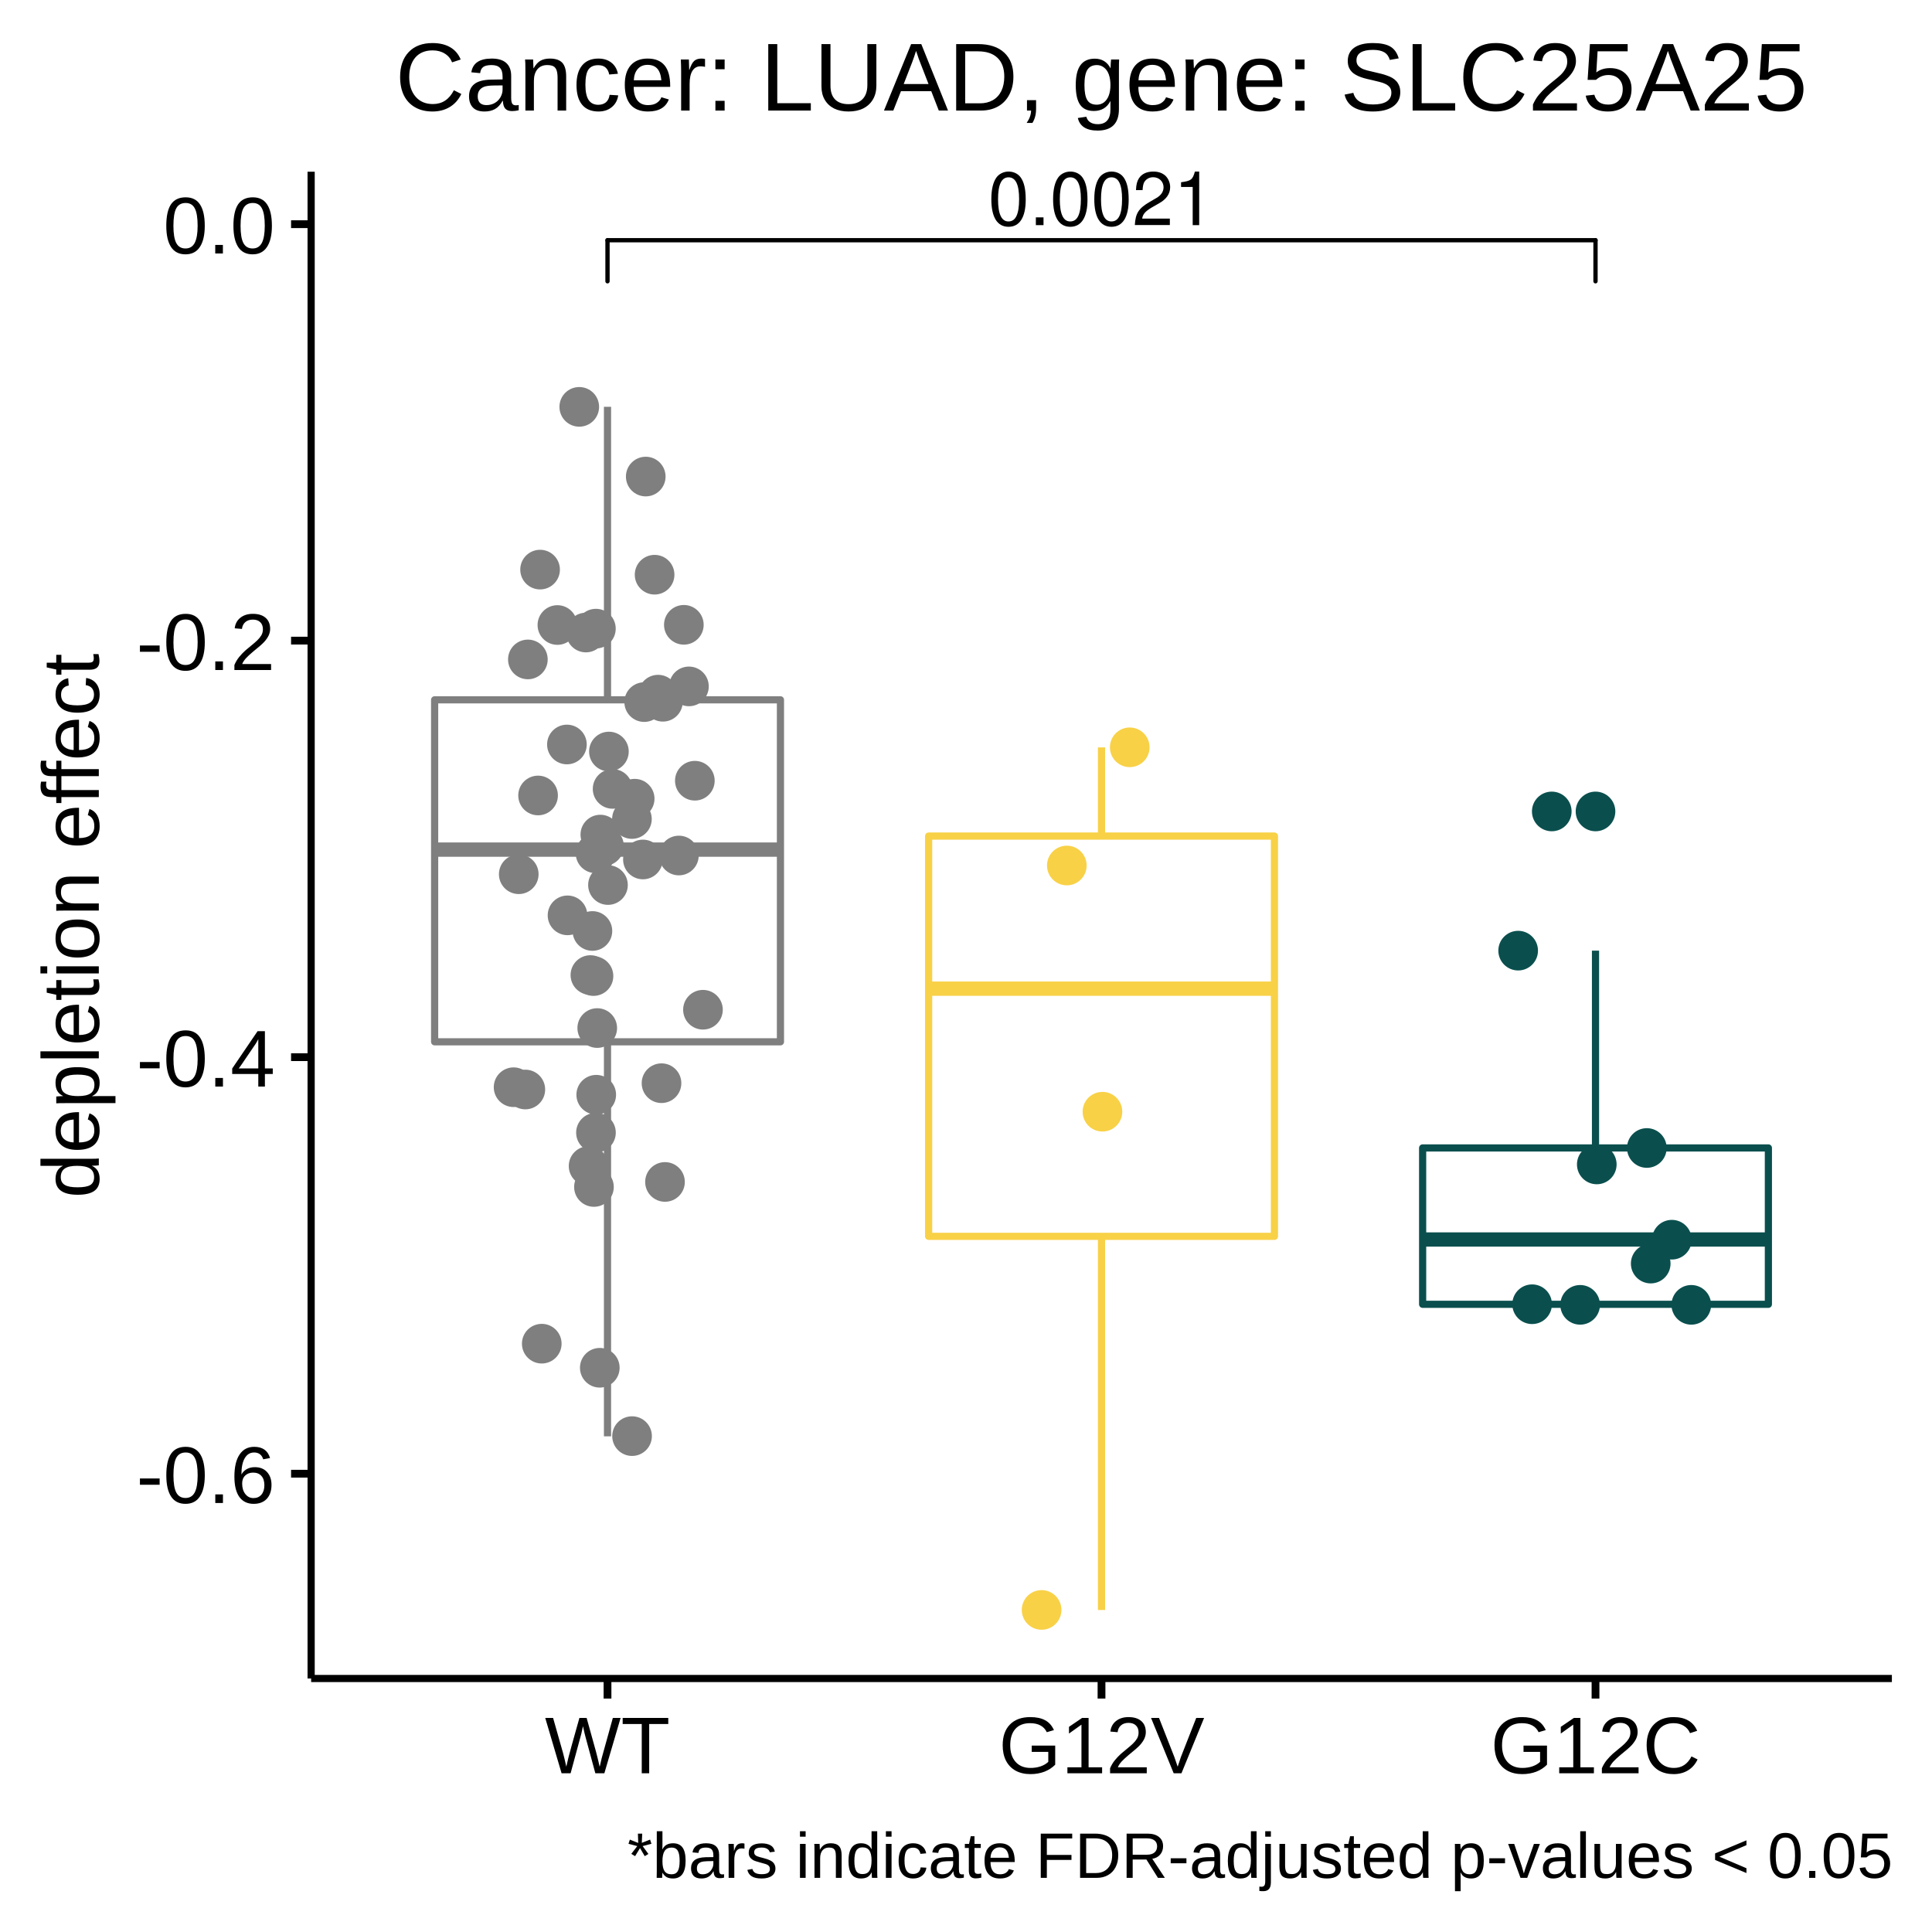
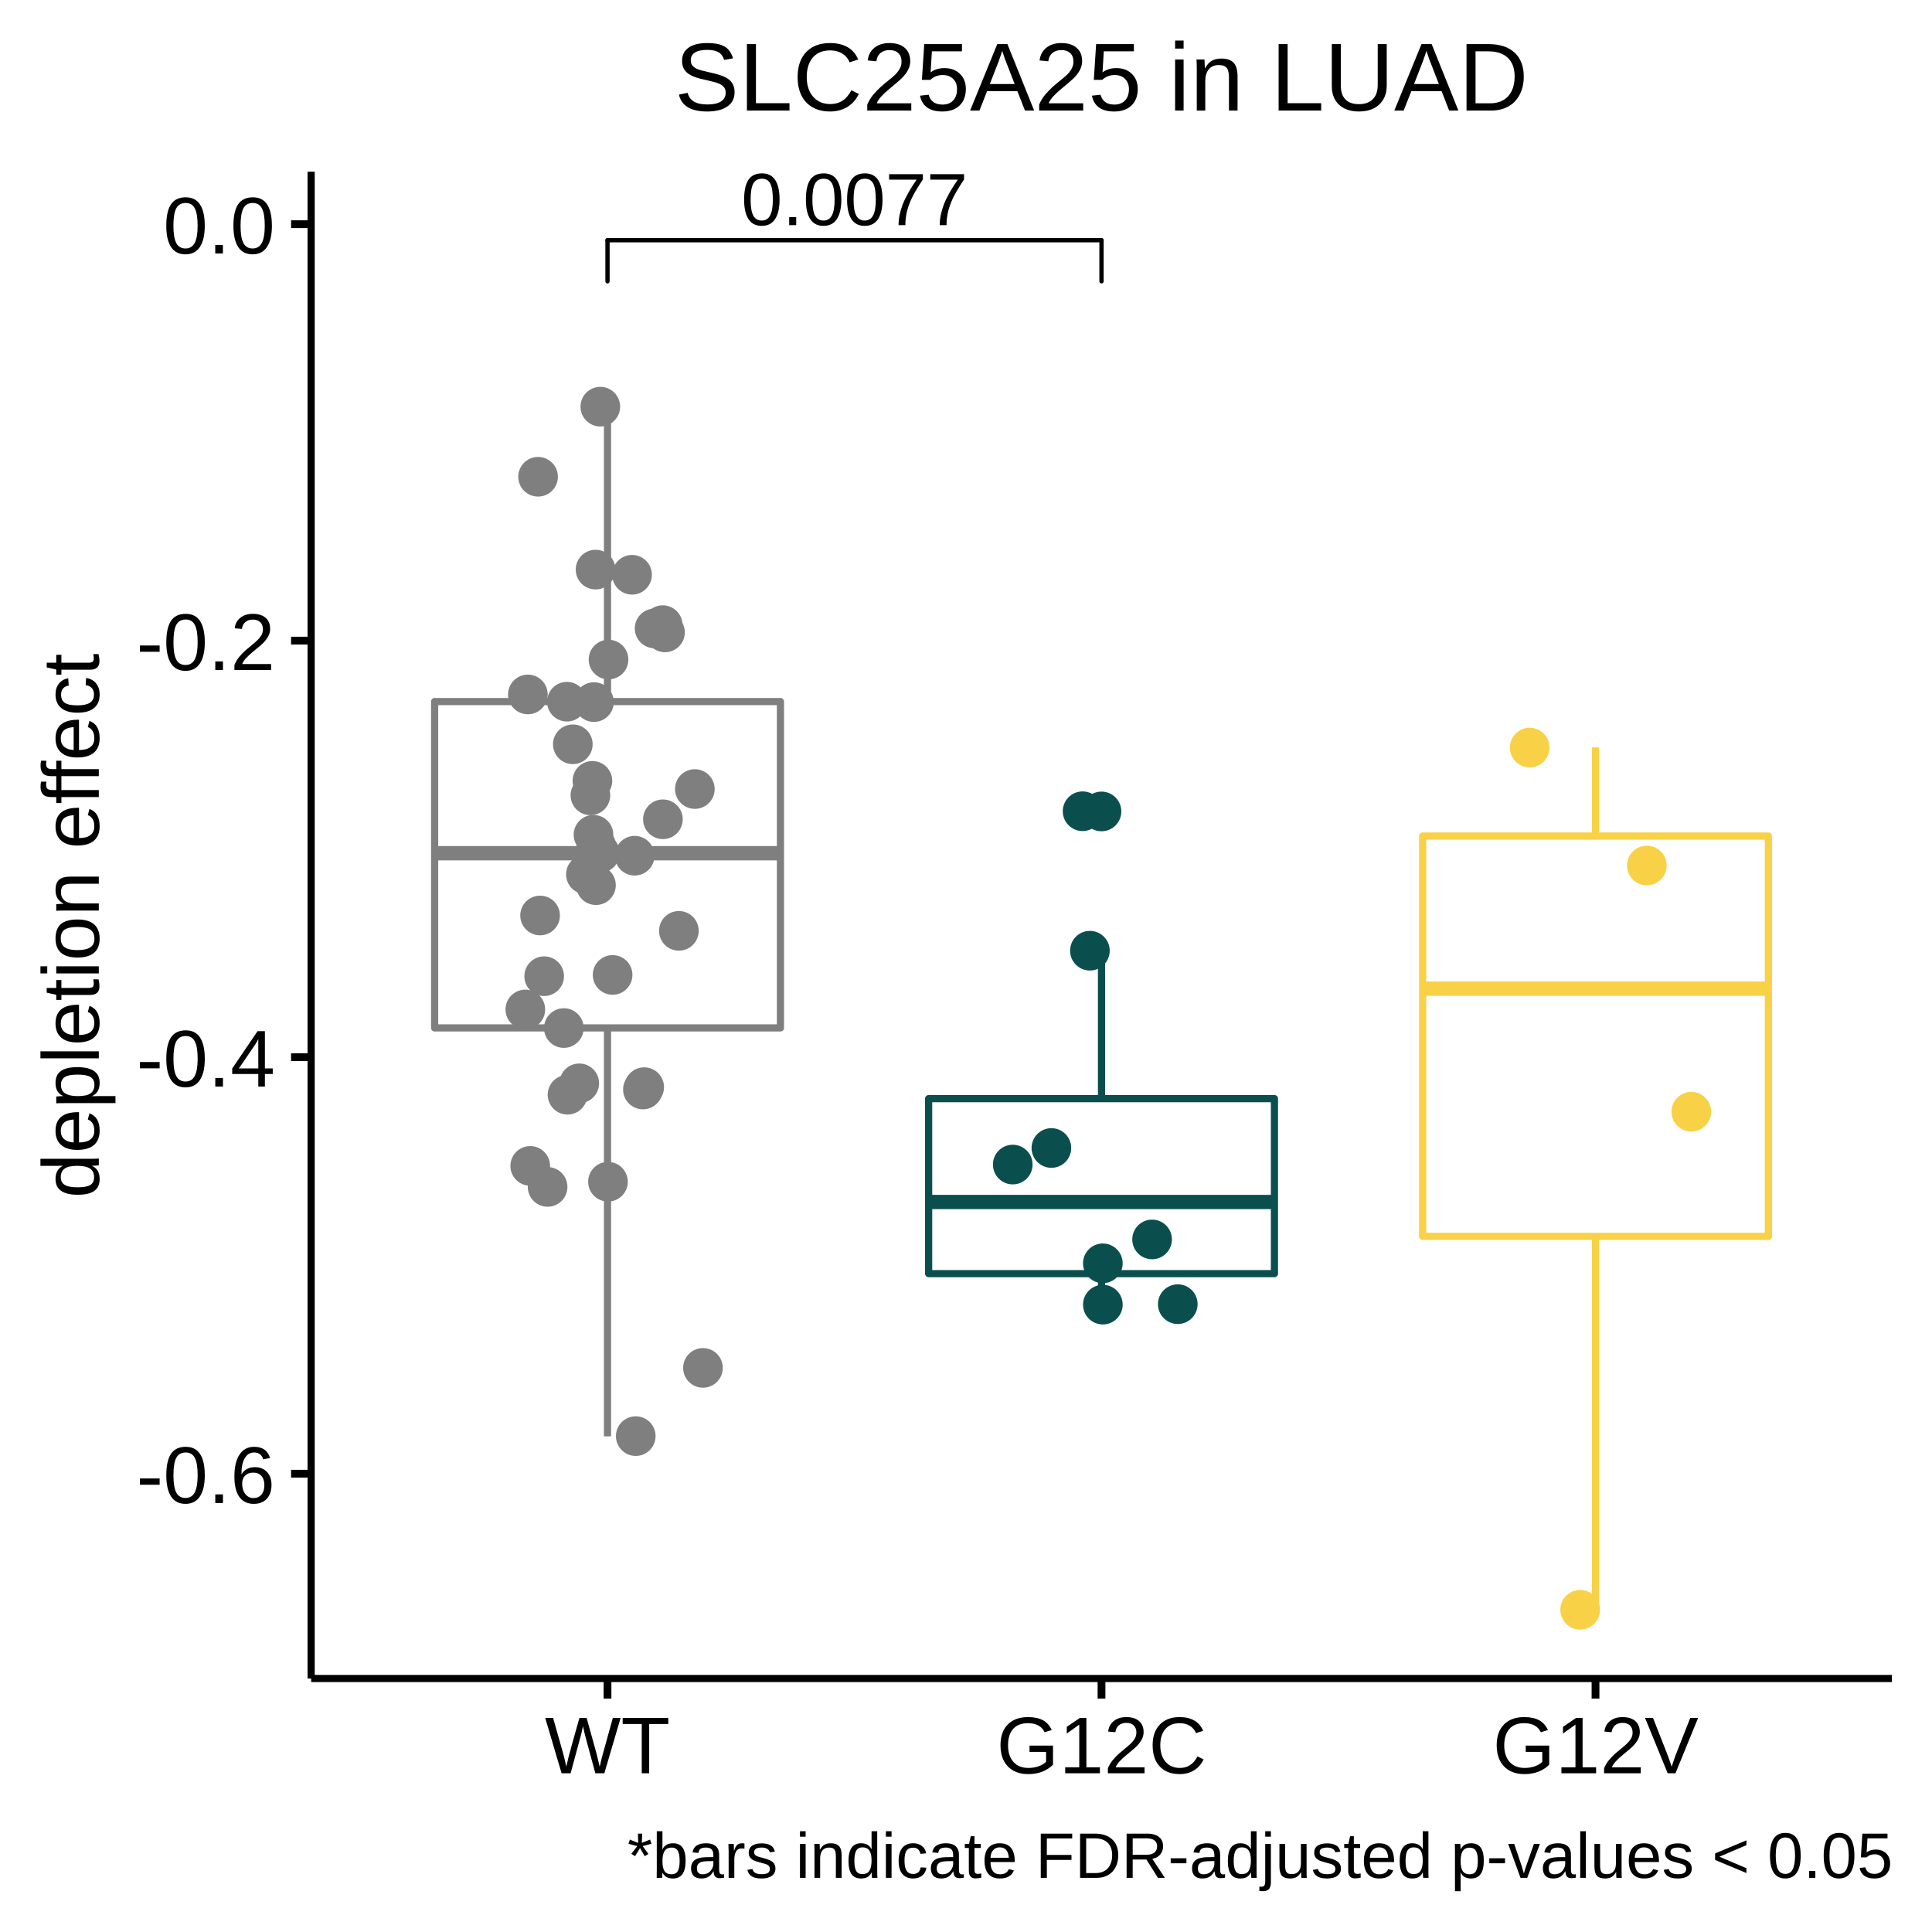
<svg xmlns="http://www.w3.org/2000/svg" viewBox="0 0 288.00 288.00">
  <defs>
    <style type="text/css">
    line, polyline, polygon, path, rect, circle {
      fill: none;
      stroke: #000000;
      stroke-linecap: round;
      stroke-linejoin: round;
      stroke-miterlimit: 10.00;
    }
  </style>
  </defs>
  <rect width="100%" height="100%" style="stroke: none; fill: #FFFFFF;" />
  <rect x="0.00" y="0.00" width="288.00" height="288.00" style="stroke-width: 1.16; stroke: #FFFFFF; fill: #FFFFFF;" />
  <defs>
    <clipPath id="cpNDYuMzh8MjgyLjAyfDI1MC4yMXwyNS42MA==">
      <rect x="46.38" y="25.60" width="235.64" height="224.62" />
    </clipPath>
  </defs>
  <rect x="46.38" y="25.60" width="235.64" height="224.62" style="stroke-width: 1.16; stroke: none; fill: #FFFFFF;" clip-path="url(#cpNDYuMzh8MjgyLjAyfDI1MC4yMXwyNS42MA==)" />
-   <line x1="90.56" y1="104.32" x2="90.56" y2="60.64" style="stroke-width: 1.07; stroke: #7F7F7F; stroke-linecap: butt;" clip-path="url(#cpNDYuMzh8MjgyLjAyfDI1MC4yMXwyNS42MA==)" />
-   <line x1="90.56" y1="155.30" x2="90.56" y2="214.11" style="stroke-width: 1.07; stroke: #7F7F7F; stroke-linecap: butt;" clip-path="url(#cpNDYuMzh8MjgyLjAyfDI1MC4yMXwyNS42MA==)" />
-   <polygon points="64.79,104.32 64.79,155.30 116.34,155.30 116.34,104.32 64.79,104.32 " style="stroke-width: 1.07; stroke: #7F7F7F; fill: #FFFFFF;" clip-path="url(#cpNDYuMzh8MjgyLjAyfDI1MC4yMXwyNS42MA==)" />
-   <line x1="64.79" y1="126.65" x2="116.34" y2="126.65" style="stroke-width: 2.13; stroke: #7F7F7F; stroke-linecap: butt;" clip-path="url(#cpNDYuMzh8MjgyLjAyfDI1MC4yMXwyNS42MA==)" />
-   <line x1="164.20" y1="124.63" x2="164.20" y2="111.41" style="stroke-width: 1.07; stroke: #F8D147; stroke-linecap: butt;" clip-path="url(#cpNDYuMzh8MjgyLjAyfDI1MC4yMXwyNS42MA==)" />
-   <line x1="164.20" y1="184.30" x2="164.20" y2="240.00" style="stroke-width: 1.07; stroke: #F8D147; stroke-linecap: butt;" clip-path="url(#cpNDYuMzh8MjgyLjAyfDI1MC4yMXwyNS42MA==)" />
-   <polygon points="138.43,124.63 138.43,184.30 189.98,184.30 189.98,124.63 138.43,124.63 " style="stroke-width: 1.07; stroke: #F8D147; fill: #FFFFFF;" clip-path="url(#cpNDYuMzh8MjgyLjAyfDI1MC4yMXwyNS42MA==)" />
-   <line x1="138.43" y1="147.38" x2="189.98" y2="147.38" style="stroke-width: 2.13; stroke: #F8D147; stroke-linecap: butt;" clip-path="url(#cpNDYuMzh8MjgyLjAyfDI1MC4yMXwyNS42MA==)" />
-   <circle cx="237.84" cy="120.96" r="1.95pt" style="stroke-width: 0.71; stroke: #0A4F4E; fill: #0A4F4E;" clip-path="url(#cpNDYuMzh8MjgyLjAyfDI1MC4yMXwyNS42MA==)" />
-   <line x1="237.84" y1="171.12" x2="237.84" y2="141.71" style="stroke-width: 1.07; stroke: #0A4F4E; stroke-linecap: butt;" clip-path="url(#cpNDYuMzh8MjgyLjAyfDI1MC4yMXwyNS42MA==)" />
-   <line x1="237.84" y1="194.43" x2="237.84" y2="194.50" style="stroke-width: 1.07; stroke: #0A4F4E; stroke-linecap: butt;" clip-path="url(#cpNDYuMzh8MjgyLjAyfDI1MC4yMXwyNS42MA==)" />
-   <polygon points="212.07,171.12 212.07,194.43 263.61,194.43 263.61,171.12 212.07,171.12 " style="stroke-width: 1.07; stroke: #0A4F4E; fill: #FFFFFF;" clip-path="url(#cpNDYuMzh8MjgyLjAyfDI1MC4yMXwyNS42MA==)" />
-   <line x1="212.07" y1="184.77" x2="263.61" y2="184.77" style="stroke-width: 2.13; stroke: #0A4F4E; stroke-linecap: butt;" clip-path="url(#cpNDYuMzh8MjgyLjAyfDI1MC4yMXwyNS42MA==)" />
-   <circle cx="88.84" cy="168.84" r="1.95pt" style="stroke-width: 0.71; stroke: #7F7F7F; fill: #7F7F7F;" clip-path="url(#cpNDYuMzh8MjgyLjAyfDI1MC4yMXwyNS42MA==)" />
-   <circle cx="90.63" cy="131.93" r="1.95pt" style="stroke-width: 0.71; stroke: #7F7F7F; fill: #7F7F7F;" clip-path="url(#cpNDYuMzh8MjgyLjAyfDI1MC4yMXwyNS42MA==)" />
-   <circle cx="99.13" cy="176.19" r="1.95pt" style="stroke-width: 0.71; stroke: #7F7F7F; fill: #7F7F7F;" clip-path="url(#cpNDYuMzh8MjgyLjAyfDI1MC4yMXwyNS42MA==)" />
-   <circle cx="80.76" cy="200.30" r="1.95pt" style="stroke-width: 0.71; stroke: #7F7F7F; fill: #7F7F7F;" clip-path="url(#cpNDYuMzh8MjgyLjAyfDI1MC4yMXwyNS42MA==)" />
-   <circle cx="95.84" cy="128.12" r="1.95pt" style="stroke-width: 0.71; stroke: #7F7F7F; fill: #7F7F7F;" clip-path="url(#cpNDYuMzh8MjgyLjAyfDI1MC4yMXwyNS42MA==)" />
-   <circle cx="90.77" cy="112.03" r="1.95pt" style="stroke-width: 0.71; stroke: #7F7F7F; fill: #7F7F7F;" clip-path="url(#cpNDYuMzh8MjgyLjAyfDI1MC4yMXwyNS42MA==)" />
-   <circle cx="87.34" cy="94.29" r="1.95pt" style="stroke-width: 0.71; stroke: #7F7F7F; fill: #7F7F7F;" clip-path="url(#cpNDYuMzh8MjgyLjAyfDI1MC4yMXwyNS42MA==)" />
-   <circle cx="94.61" cy="119.06" r="1.95pt" style="stroke-width: 0.71; stroke: #7F7F7F; fill: #7F7F7F;" clip-path="url(#cpNDYuMzh8MjgyLjAyfDI1MC4yMXwyNS42MA==)" />
-   <circle cx="168.41" cy="111.40" r="1.95pt" style="stroke-width: 0.71; stroke: #F8D147; fill: #F8D147;" clip-path="url(#cpNDYuMzh8MjgyLjAyfDI1MC4yMXwyNS42MA==)" />
-   <circle cx="78.31" cy="162.41" r="1.95pt" style="stroke-width: 0.71; stroke: #7F7F7F; fill: #7F7F7F;" clip-path="url(#cpNDYuMzh8MjgyLjAyfDI1MC4yMXwyNS42MA==)" />
-   <circle cx="246.07" cy="188.36" r="1.95pt" style="stroke-width: 0.71; stroke: #0A4F4E; fill: #0A4F4E;" clip-path="url(#cpNDYuMzh8MjgyLjAyfDI1MC4yMXwyNS42MA==)" />
-   <circle cx="77.33" cy="130.32" r="1.95pt" style="stroke-width: 0.71; stroke: #7F7F7F; fill: #7F7F7F;" clip-path="url(#cpNDYuMzh8MjgyLjAyfDI1MC4yMXwyNS42MA==)" />
-   <circle cx="101.20" cy="127.53" r="1.95pt" style="stroke-width: 0.71; stroke: #7F7F7F; fill: #7F7F7F;" clip-path="url(#cpNDYuMzh8MjgyLjAyfDI1MC4yMXwyNS42MA==)" />
-   <circle cx="94.22" cy="214.08" r="1.95pt" style="stroke-width: 0.71; stroke: #7F7F7F; fill: #7F7F7F;" clip-path="url(#cpNDYuMzh8MjgyLjAyfDI1MC4yMXwyNS42MA==)" />
-   <circle cx="104.79" cy="150.52" r="1.95pt" style="stroke-width: 0.71; stroke: #7F7F7F; fill: #7F7F7F;" clip-path="url(#cpNDYuMzh8MjgyLjAyfDI1MC4yMXwyNS42MA==)" />
-   <circle cx="83.09" cy="93.17" r="1.95pt" style="stroke-width: 0.71; stroke: #7F7F7F; fill: #7F7F7F;" clip-path="url(#cpNDYuMzh8MjgyLjAyfDI1MC4yMXwyNS42MA==)" />
-   <circle cx="101.94" cy="93.14" r="1.95pt" style="stroke-width: 0.71; stroke: #7F7F7F; fill: #7F7F7F;" clip-path="url(#cpNDYuMzh8MjgyLjAyfDI1MC4yMXwyNS42MA==)" />
-   <circle cx="238.03" cy="173.58" r="1.95pt" style="stroke-width: 0.71; stroke: #0A4F4E; fill: #0A4F4E;" clip-path="url(#cpNDYuMzh8MjgyLjAyfDI1MC4yMXwyNS42MA==)" />
-   <circle cx="88.31" cy="138.78" r="1.95pt" style="stroke-width: 0.71; stroke: #7F7F7F; fill: #7F7F7F;" clip-path="url(#cpNDYuMzh8MjgyLjAyfDI1MC4yMXwyNS42MA==)" />
-   <circle cx="97.58" cy="85.67" r="1.95pt" style="stroke-width: 0.71; stroke: #7F7F7F; fill: #7F7F7F;" clip-path="url(#cpNDYuMzh8MjgyLjAyfDI1MC4yMXwyNS42MA==)" />
-   <circle cx="89.41" cy="203.89" r="1.95pt" style="stroke-width: 0.71; stroke: #7F7F7F; fill: #7F7F7F;" clip-path="url(#cpNDYuMzh8MjgyLjAyfDI1MC4yMXwyNS42MA==)" />
-   <circle cx="245.49" cy="171.13" r="1.95pt" style="stroke-width: 0.71; stroke: #0A4F4E; fill: #0A4F4E;" clip-path="url(#cpNDYuMzh8MjgyLjAyfDI1MC4yMXwyNS42MA==)" />
-   <circle cx="228.39" cy="194.42" r="1.95pt" style="stroke-width: 0.71; stroke: #0A4F4E; fill: #0A4F4E;" clip-path="url(#cpNDYuMzh8MjgyLjAyfDI1MC4yMXwyNS42MA==)" />
-   <circle cx="252.12" cy="194.51" r="1.95pt" style="stroke-width: 0.71; stroke: #0A4F4E; fill: #0A4F4E;" clip-path="url(#cpNDYuMzh8MjgyLjAyfDI1MC4yMXwyNS42MA==)" />
-   <circle cx="235.55" cy="194.51" r="1.95pt" style="stroke-width: 0.71; stroke: #0A4F4E; fill: #0A4F4E;" clip-path="url(#cpNDYuMzh8MjgyLjAyfDI1MC4yMXwyNS42MA==)" />
-   <circle cx="103.58" cy="116.38" r="1.95pt" style="stroke-width: 0.71; stroke: #7F7F7F; fill: #7F7F7F;" clip-path="url(#cpNDYuMzh8MjgyLjAyfDI1MC4yMXwyNS42MA==)" />
-   <circle cx="88.83" cy="93.71" r="1.95pt" style="stroke-width: 0.71; stroke: #7F7F7F; fill: #7F7F7F;" clip-path="url(#cpNDYuMzh8MjgyLjAyfDI1MC4yMXwyNS42MA==)" />
-   <circle cx="88.78" cy="127.20" r="1.95pt" style="stroke-width: 0.71; stroke: #7F7F7F; fill: #7F7F7F;" clip-path="url(#cpNDYuMzh8MjgyLjAyfDI1MC4yMXwyNS42MA==)" />
-   <circle cx="159.03" cy="129.02" r="1.95pt" style="stroke-width: 0.71; stroke: #F8D147; fill: #F8D147;" clip-path="url(#cpNDYuMzh8MjgyLjAyfDI1MC4yMXwyNS42MA==)" />
-   <circle cx="88.47" cy="145.50" r="1.95pt" style="stroke-width: 0.71; stroke: #7F7F7F; fill: #7F7F7F;" clip-path="url(#cpNDYuMzh8MjgyLjAyfDI1MC4yMXwyNS42MA==)" />
-   <circle cx="164.34" cy="165.72" r="1.95pt" style="stroke-width: 0.71; stroke: #F8D147; fill: #F8D147;" clip-path="url(#cpNDYuMzh8MjgyLjAyfDI1MC4yMXwyNS42MA==)" />
-   <circle cx="155.27" cy="239.99" r="1.95pt" style="stroke-width: 0.71; stroke: #F8D147; fill: #F8D147;" clip-path="url(#cpNDYuMzh8MjgyLjAyfDI1MC4yMXwyNS42MA==)" />
-   <circle cx="91.32" cy="117.60" r="1.95pt" style="stroke-width: 0.71; stroke: #7F7F7F; fill: #7F7F7F;" clip-path="url(#cpNDYuMzh8MjgyLjAyfDI1MC4yMXwyNS42MA==)" />
-   <circle cx="226.31" cy="141.71" r="1.95pt" style="stroke-width: 0.71; stroke: #0A4F4E; fill: #0A4F4E;" clip-path="url(#cpNDYuMzh8MjgyLjAyfDI1MC4yMXwyNS42MA==)" />
-   <circle cx="80.51" cy="84.91" r="1.95pt" style="stroke-width: 0.71; stroke: #7F7F7F; fill: #7F7F7F;" clip-path="url(#cpNDYuMzh8MjgyLjAyfDI1MC4yMXwyNS42MA==)" />
-   <circle cx="84.51" cy="110.98" r="1.95pt" style="stroke-width: 0.71; stroke: #7F7F7F; fill: #7F7F7F;" clip-path="url(#cpNDYuMzh8MjgyLjAyfDI1MC4yMXwyNS42MA==)" />
-   <circle cx="89.49" cy="124.41" r="1.95pt" style="stroke-width: 0.71; stroke: #7F7F7F; fill: #7F7F7F;" clip-path="url(#cpNDYuMzh8MjgyLjAyfDI1MC4yMXwyNS42MA==)" />
-   <circle cx="78.69" cy="98.30" r="1.95pt" style="stroke-width: 0.71; stroke: #7F7F7F; fill: #7F7F7F;" clip-path="url(#cpNDYuMzh8MjgyLjAyfDI1MC4yMXwyNS42MA==)" />
-   <circle cx="88.54" cy="176.94" r="1.95pt" style="stroke-width: 0.71; stroke: #7F7F7F; fill: #7F7F7F;" clip-path="url(#cpNDYuMzh8MjgyLjAyfDI1MC4yMXwyNS42MA==)" />
-   <circle cx="88.01" cy="145.35" r="1.95pt" style="stroke-width: 0.71; stroke: #7F7F7F; fill: #7F7F7F;" clip-path="url(#cpNDYuMzh8MjgyLjAyfDI1MC4yMXwyNS42MA==)" />
-   <circle cx="87.74" cy="173.82" r="1.95pt" style="stroke-width: 0.71; stroke: #7F7F7F; fill: #7F7F7F;" clip-path="url(#cpNDYuMzh8MjgyLjAyfDI1MC4yMXwyNS42MA==)" />
-   <circle cx="84.60" cy="136.45" r="1.95pt" style="stroke-width: 0.71; stroke: #7F7F7F; fill: #7F7F7F;" clip-path="url(#cpNDYuMzh8MjgyLjAyfDI1MC4yMXwyNS42MA==)" />
-   <circle cx="98.82" cy="104.61" r="1.95pt" style="stroke-width: 0.71; stroke: #7F7F7F; fill: #7F7F7F;" clip-path="url(#cpNDYuMzh8MjgyLjAyfDI1MC4yMXwyNS42MA==)" />
-   <circle cx="86.35" cy="60.65" r="1.95pt" style="stroke-width: 0.71; stroke: #7F7F7F; fill: #7F7F7F;" clip-path="url(#cpNDYuMzh8MjgyLjAyfDI1MC4yMXwyNS42MA==)" />
-   <circle cx="98.10" cy="103.55" r="1.95pt" style="stroke-width: 0.71; stroke: #7F7F7F; fill: #7F7F7F;" clip-path="url(#cpNDYuMzh8MjgyLjAyfDI1MC4yMXwyNS42MA==)" />
-   <circle cx="96.03" cy="104.66" r="1.95pt" style="stroke-width: 0.71; stroke: #7F7F7F; fill: #7F7F7F;" clip-path="url(#cpNDYuMzh8MjgyLjAyfDI1MC4yMXwyNS42MA==)" />
-   <circle cx="80.21" cy="118.58" r="1.95pt" style="stroke-width: 0.71; stroke: #7F7F7F; fill: #7F7F7F;" clip-path="url(#cpNDYuMzh8MjgyLjAyfDI1MC4yMXwyNS42MA==)" />
-   <circle cx="231.32" cy="120.96" r="1.95pt" style="stroke-width: 0.71; stroke: #0A4F4E; fill: #0A4F4E;" clip-path="url(#cpNDYuMzh8MjgyLjAyfDI1MC4yMXwyNS42MA==)" />
-   <circle cx="88.88" cy="163.19" r="1.95pt" style="stroke-width: 0.71; stroke: #7F7F7F; fill: #7F7F7F;" clip-path="url(#cpNDYuMzh8MjgyLjAyfDI1MC4yMXwyNS42MA==)" />
-   <circle cx="94.20" cy="122.09" r="1.95pt" style="stroke-width: 0.71; stroke: #7F7F7F; fill: #7F7F7F;" clip-path="url(#cpNDYuMzh8MjgyLjAyfDI1MC4yMXwyNS42MA==)" />
-   <circle cx="98.61" cy="161.47" r="1.95pt" style="stroke-width: 0.71; stroke: #7F7F7F; fill: #7F7F7F;" clip-path="url(#cpNDYuMzh8MjgyLjAyfDI1MC4yMXwyNS42MA==)" />
-   <circle cx="249.22" cy="184.80" r="1.95pt" style="stroke-width: 0.71; stroke: #0A4F4E; fill: #0A4F4E;" clip-path="url(#cpNDYuMzh8MjgyLjAyfDI1MC4yMXwyNS42MA==)" />
-   <circle cx="76.56" cy="162.07" r="1.95pt" style="stroke-width: 0.71; stroke: #7F7F7F; fill: #7F7F7F;" clip-path="url(#cpNDYuMzh8MjgyLjAyfDI1MC4yMXwyNS42MA==)" />
-   <circle cx="102.70" cy="102.32" r="1.95pt" style="stroke-width: 0.71; stroke: #7F7F7F; fill: #7F7F7F;" clip-path="url(#cpNDYuMzh8MjgyLjAyfDI1MC4yMXwyNS42MA==)" />
-   <circle cx="96.26" cy="71.04" r="1.95pt" style="stroke-width: 0.71; stroke: #7F7F7F; fill: #7F7F7F;" clip-path="url(#cpNDYuMzh8MjgyLjAyfDI1MC4yMXwyNS42MA==)" />
-   <circle cx="89.03" cy="153.25" r="1.95pt" style="stroke-width: 0.71; stroke: #7F7F7F; fill: #7F7F7F;" clip-path="url(#cpNDYuMzh8MjgyLjAyfDI1MC4yMXwyNS42MA==)" />
-   <circle cx="90.04" cy="126.12" r="1.95pt" style="stroke-width: 0.71; stroke: #7F7F7F; fill: #7F7F7F;" clip-path="url(#cpNDYuMzh8MjgyLjAyfDI1MC4yMXwyNS42MA==)" />
+   <line x1="90.56" y1="104.58" x2="90.56" y2="60.64" style="stroke-width: 1.07; stroke: #7F7F7F; stroke-linecap: butt;" clip-path="url(#cpNDYuMzh8MjgyLjAyfDI1MC4yMXwyNS42MA==)" />
+   <line x1="90.56" y1="153.23" x2="90.56" y2="214.11" style="stroke-width: 1.07; stroke: #7F7F7F; stroke-linecap: butt;" clip-path="url(#cpNDYuMzh8MjgyLjAyfDI1MC4yMXwyNS42MA==)" />
+   <polygon points="64.79,104.58 64.79,153.23 116.34,153.23 116.34,104.58 64.79,104.58 " style="stroke-width: 1.07; stroke: #7F7F7F; fill: #FFFFFF;" clip-path="url(#cpNDYuMzh8MjgyLjAyfDI1MC4yMXwyNS42MA==)" />
+   <line x1="64.79" y1="127.19" x2="116.34" y2="127.19" style="stroke-width: 2.13; stroke: #7F7F7F; stroke-linecap: butt;" clip-path="url(#cpNDYuMzh8MjgyLjAyfDI1MC4yMXwyNS42MA==)" />
+   <circle cx="164.20" cy="120.96" r="1.95pt" style="stroke-width: 0.71; stroke: #0A4F4E; fill: #0A4F4E;" clip-path="url(#cpNDYuMzh8MjgyLjAyfDI1MC4yMXwyNS42MA==)" />
+   <line x1="164.20" y1="163.77" x2="164.20" y2="141.71" style="stroke-width: 1.07; stroke: #0A4F4E; stroke-linecap: butt;" clip-path="url(#cpNDYuMzh8MjgyLjAyfDI1MC4yMXwyNS42MA==)" />
+   <line x1="164.20" y1="189.86" x2="164.20" y2="194.50" style="stroke-width: 1.07; stroke: #0A4F4E; stroke-linecap: butt;" clip-path="url(#cpNDYuMzh8MjgyLjAyfDI1MC4yMXwyNS42MA==)" />
+   <polygon points="138.43,163.77 138.43,189.86 189.98,189.86 189.98,163.77 138.43,163.77 " style="stroke-width: 1.07; stroke: #0A4F4E; fill: #FFFFFF;" clip-path="url(#cpNDYuMzh8MjgyLjAyfDI1MC4yMXwyNS42MA==)" />
+   <line x1="138.43" y1="179.18" x2="189.98" y2="179.18" style="stroke-width: 2.13; stroke: #0A4F4E; stroke-linecap: butt;" clip-path="url(#cpNDYuMzh8MjgyLjAyfDI1MC4yMXwyNS42MA==)" />
+   <line x1="237.84" y1="124.63" x2="237.84" y2="111.41" style="stroke-width: 1.07; stroke: #F8D147; stroke-linecap: butt;" clip-path="url(#cpNDYuMzh8MjgyLjAyfDI1MC4yMXwyNS42MA==)" />
+   <line x1="237.84" y1="184.30" x2="237.84" y2="240.00" style="stroke-width: 1.07; stroke: #F8D147; stroke-linecap: butt;" clip-path="url(#cpNDYuMzh8MjgyLjAyfDI1MC4yMXwyNS42MA==)" />
+   <polygon points="212.07,124.63 212.07,184.30 263.61,184.30 263.61,124.63 212.07,124.63 " style="stroke-width: 1.07; stroke: #F8D147; fill: #FFFFFF;" clip-path="url(#cpNDYuMzh8MjgyLjAyfDI1MC4yMXwyNS42MA==)" />
+   <line x1="212.07" y1="147.38" x2="263.61" y2="147.38" style="stroke-width: 2.13; stroke: #F8D147; stroke-linecap: butt;" clip-path="url(#cpNDYuMzh8MjgyLjAyfDI1MC4yMXwyNS42MA==)" />
+   <circle cx="88.84" cy="131.95" r="1.95pt" style="stroke-width: 0.71; stroke: #7F7F7F; fill: #7F7F7F;" clip-path="url(#cpNDYuMzh8MjgyLjAyfDI1MC4yMXwyNS42MA==)" />
+   <circle cx="90.63" cy="176.16" r="1.95pt" style="stroke-width: 0.71; stroke: #7F7F7F; fill: #7F7F7F;" clip-path="url(#cpNDYuMzh8MjgyLjAyfDI1MC4yMXwyNS42MA==)" />
+   <circle cx="99.13" cy="94.27" r="1.95pt" style="stroke-width: 0.71; stroke: #7F7F7F; fill: #7F7F7F;" clip-path="url(#cpNDYuMzh8MjgyLjAyfDI1MC4yMXwyNS42MA==)" />
+   <circle cx="228.03" cy="111.44" r="1.95pt" style="stroke-width: 0.71; stroke: #F8D147; fill: #F8D147;" clip-path="url(#cpNDYuMzh8MjgyLjAyfDI1MC4yMXwyNS42MA==)" />
+   <circle cx="95.84" cy="162.41" r="1.95pt" style="stroke-width: 0.71; stroke: #7F7F7F; fill: #7F7F7F;" clip-path="url(#cpNDYuMzh8MjgyLjAyfDI1MC4yMXwyNS42MA==)" />
+   <circle cx="164.40" cy="188.32" r="1.95pt" style="stroke-width: 0.71; stroke: #0A4F4E; fill: #0A4F4E;" clip-path="url(#cpNDYuMzh8MjgyLjAyfDI1MC4yMXwyNS42MA==)" />
+   <circle cx="87.34" cy="130.34" r="1.95pt" style="stroke-width: 0.71; stroke: #7F7F7F; fill: #7F7F7F;" clip-path="url(#cpNDYuMzh8MjgyLjAyfDI1MC4yMXwyNS42MA==)" />
+   <circle cx="94.61" cy="127.56" r="1.95pt" style="stroke-width: 0.71; stroke: #7F7F7F; fill: #7F7F7F;" clip-path="url(#cpNDYuMzh8MjgyLjAyfDI1MC4yMXwyNS42MA==)" />
+   <circle cx="94.77" cy="214.08" r="1.95pt" style="stroke-width: 0.71; stroke: #7F7F7F; fill: #7F7F7F;" clip-path="url(#cpNDYuMzh8MjgyLjAyfDI1MC4yMXwyNS42MA==)" />
+   <circle cx="78.31" cy="150.48" r="1.95pt" style="stroke-width: 0.71; stroke: #7F7F7F; fill: #7F7F7F;" clip-path="url(#cpNDYuMzh8MjgyLjAyfDI1MC4yMXwyNS42MA==)" />
+   <circle cx="98.79" cy="93.19" r="1.95pt" style="stroke-width: 0.71; stroke: #7F7F7F; fill: #7F7F7F;" clip-path="url(#cpNDYuMzh8MjgyLjAyfDI1MC4yMXwyNS42MA==)" />
+   <circle cx="150.97" cy="173.60" r="1.95pt" style="stroke-width: 0.71; stroke: #0A4F4E; fill: #0A4F4E;" clip-path="url(#cpNDYuMzh8MjgyLjAyfDI1MC4yMXwyNS42MA==)" />
+   <circle cx="101.20" cy="138.76" r="1.95pt" style="stroke-width: 0.71; stroke: #7F7F7F; fill: #7F7F7F;" clip-path="url(#cpNDYuMzh8MjgyLjAyfDI1MC4yMXwyNS42MA==)" />
+   <circle cx="94.22" cy="85.68" r="1.95pt" style="stroke-width: 0.71; stroke: #7F7F7F; fill: #7F7F7F;" clip-path="url(#cpNDYuMzh8MjgyLjAyfDI1MC4yMXwyNS42MA==)" />
+   <circle cx="104.79" cy="203.91" r="1.95pt" style="stroke-width: 0.71; stroke: #7F7F7F; fill: #7F7F7F;" clip-path="url(#cpNDYuMzh8MjgyLjAyfDI1MC4yMXwyNS42MA==)" />
+   <circle cx="156.73" cy="171.13" r="1.95pt" style="stroke-width: 0.71; stroke: #0A4F4E; fill: #0A4F4E;" clip-path="url(#cpNDYuMzh8MjgyLjAyfDI1MC4yMXwyNS42MA==)" />
+   <circle cx="175.57" cy="194.41" r="1.95pt" style="stroke-width: 0.71; stroke: #0A4F4E; fill: #0A4F4E;" clip-path="url(#cpNDYuMzh8MjgyLjAyfDI1MC4yMXwyNS42MA==)" />
+   <circle cx="164.40" cy="194.48" r="1.95pt" style="stroke-width: 0.71; stroke: #0A4F4E; fill: #0A4F4E;" clip-path="url(#cpNDYuMzh8MjgyLjAyfDI1MC4yMXwyNS42MA==)" />
+   <circle cx="88.31" cy="116.40" r="1.95pt" style="stroke-width: 0.71; stroke: #7F7F7F; fill: #7F7F7F;" clip-path="url(#cpNDYuMzh8MjgyLjAyfDI1MC4yMXwyNS42MA==)" />
+   <circle cx="97.58" cy="93.68" r="1.95pt" style="stroke-width: 0.71; stroke: #7F7F7F; fill: #7F7F7F;" clip-path="url(#cpNDYuMzh8MjgyLjAyfDI1MC4yMXwyNS42MA==)" />
+   <circle cx="89.41" cy="127.16" r="1.95pt" style="stroke-width: 0.71; stroke: #7F7F7F; fill: #7F7F7F;" clip-path="url(#cpNDYuMzh8MjgyLjAyfDI1MC4yMXwyNS42MA==)" />
+   <circle cx="245.49" cy="129.02" r="1.95pt" style="stroke-width: 0.71; stroke: #F8D147; fill: #F8D147;" clip-path="url(#cpNDYuMzh8MjgyLjAyfDI1MC4yMXwyNS42MA==)" />
+   <circle cx="81.12" cy="145.52" r="1.95pt" style="stroke-width: 0.71; stroke: #7F7F7F; fill: #7F7F7F;" clip-path="url(#cpNDYuMzh8MjgyLjAyfDI1MC4yMXwyNS42MA==)" />
+   <circle cx="252.12" cy="165.72" r="1.95pt" style="stroke-width: 0.71; stroke: #F8D147; fill: #F8D147;" clip-path="url(#cpNDYuMzh8MjgyLjAyfDI1MC4yMXwyNS42MA==)" />
+   <circle cx="235.55" cy="239.97" r="1.95pt" style="stroke-width: 0.71; stroke: #F8D147; fill: #F8D147;" clip-path="url(#cpNDYuMzh8MjgyLjAyfDI1MC4yMXwyNS42MA==)" />
+   <circle cx="103.58" cy="117.62" r="1.95pt" style="stroke-width: 0.71; stroke: #7F7F7F; fill: #7F7F7F;" clip-path="url(#cpNDYuMzh8MjgyLjAyfDI1MC4yMXwyNS42MA==)" />
+   <circle cx="162.47" cy="141.72" r="1.95pt" style="stroke-width: 0.71; stroke: #0A4F4E; fill: #0A4F4E;" clip-path="url(#cpNDYuMzh8MjgyLjAyfDI1MC4yMXwyNS42MA==)" />
+   <circle cx="88.78" cy="84.91" r="1.95pt" style="stroke-width: 0.71; stroke: #7F7F7F; fill: #7F7F7F;" clip-path="url(#cpNDYuMzh8MjgyLjAyfDI1MC4yMXwyNS42MA==)" />
+   <circle cx="85.39" cy="110.95" r="1.95pt" style="stroke-width: 0.71; stroke: #7F7F7F; fill: #7F7F7F;" clip-path="url(#cpNDYuMzh8MjgyLjAyfDI1MC4yMXwyNS42MA==)" />
+   <circle cx="88.47" cy="124.44" r="1.95pt" style="stroke-width: 0.71; stroke: #7F7F7F; fill: #7F7F7F;" clip-path="url(#cpNDYuMzh8MjgyLjAyfDI1MC4yMXwyNS42MA==)" />
+   <circle cx="90.71" cy="98.32" r="1.95pt" style="stroke-width: 0.71; stroke: #7F7F7F; fill: #7F7F7F;" clip-path="url(#cpNDYuMzh8MjgyLjAyfDI1MC4yMXwyNS42MA==)" />
+   <circle cx="81.63" cy="176.93" r="1.95pt" style="stroke-width: 0.71; stroke: #7F7F7F; fill: #7F7F7F;" clip-path="url(#cpNDYuMzh8MjgyLjAyfDI1MC4yMXwyNS42MA==)" />
+   <circle cx="91.32" cy="145.33" r="1.95pt" style="stroke-width: 0.71; stroke: #7F7F7F; fill: #7F7F7F;" clip-path="url(#cpNDYuMzh8MjgyLjAyfDI1MC4yMXwyNS42MA==)" />
+   <circle cx="79.04" cy="173.80" r="1.95pt" style="stroke-width: 0.71; stroke: #7F7F7F; fill: #7F7F7F;" clip-path="url(#cpNDYuMzh8MjgyLjAyfDI1MC4yMXwyNS42MA==)" />
+   <circle cx="80.51" cy="136.47" r="1.95pt" style="stroke-width: 0.71; stroke: #7F7F7F; fill: #7F7F7F;" clip-path="url(#cpNDYuMzh8MjgyLjAyfDI1MC4yMXwyNS42MA==)" />
+   <circle cx="84.51" cy="104.60" r="1.95pt" style="stroke-width: 0.71; stroke: #7F7F7F; fill: #7F7F7F;" clip-path="url(#cpNDYuMzh8MjgyLjAyfDI1MC4yMXwyNS42MA==)" />
+   <circle cx="89.49" cy="60.62" r="1.95pt" style="stroke-width: 0.71; stroke: #7F7F7F; fill: #7F7F7F;" clip-path="url(#cpNDYuMzh8MjgyLjAyfDI1MC4yMXwyNS42MA==)" />
+   <circle cx="78.69" cy="103.52" r="1.95pt" style="stroke-width: 0.71; stroke: #7F7F7F; fill: #7F7F7F;" clip-path="url(#cpNDYuMzh8MjgyLjAyfDI1MC4yMXwyNS42MA==)" />
+   <circle cx="88.54" cy="104.66" r="1.95pt" style="stroke-width: 0.71; stroke: #7F7F7F; fill: #7F7F7F;" clip-path="url(#cpNDYuMzh8MjgyLjAyfDI1MC4yMXwyNS42MA==)" />
+   <circle cx="88.01" cy="118.56" r="1.95pt" style="stroke-width: 0.71; stroke: #7F7F7F; fill: #7F7F7F;" clip-path="url(#cpNDYuMzh8MjgyLjAyfDI1MC4yMXwyNS42MA==)" />
+   <circle cx="161.38" cy="120.93" r="1.95pt" style="stroke-width: 0.71; stroke: #0A4F4E; fill: #0A4F4E;" clip-path="url(#cpNDYuMzh8MjgyLjAyfDI1MC4yMXwyNS42MA==)" />
+   <circle cx="84.60" cy="163.19" r="1.95pt" style="stroke-width: 0.71; stroke: #7F7F7F; fill: #7F7F7F;" clip-path="url(#cpNDYuMzh8MjgyLjAyfDI1MC4yMXwyNS42MA==)" />
+   <circle cx="98.82" cy="122.13" r="1.95pt" style="stroke-width: 0.71; stroke: #7F7F7F; fill: #7F7F7F;" clip-path="url(#cpNDYuMzh8MjgyLjAyfDI1MC4yMXwyNS42MA==)" />
+   <circle cx="86.35" cy="161.49" r="1.95pt" style="stroke-width: 0.71; stroke: #7F7F7F; fill: #7F7F7F;" clip-path="url(#cpNDYuMzh8MjgyLjAyfDI1MC4yMXwyNS42MA==)" />
+   <circle cx="171.74" cy="184.76" r="1.95pt" style="stroke-width: 0.71; stroke: #0A4F4E; fill: #0A4F4E;" clip-path="url(#cpNDYuMzh8MjgyLjAyfDI1MC4yMXwyNS42MA==)" />
+   <circle cx="96.03" cy="162.06" r="1.95pt" style="stroke-width: 0.71; stroke: #7F7F7F; fill: #7F7F7F;" clip-path="url(#cpNDYuMzh8MjgyLjAyfDI1MC4yMXwyNS42MA==)" />
+   <circle cx="80.21" cy="71.07" r="1.95pt" style="stroke-width: 0.71; stroke: #7F7F7F; fill: #7F7F7F;" clip-path="url(#cpNDYuMzh8MjgyLjAyfDI1MC4yMXwyNS42MA==)" />
+   <circle cx="84.05" cy="153.25" r="1.95pt" style="stroke-width: 0.71; stroke: #7F7F7F; fill: #7F7F7F;" clip-path="url(#cpNDYuMzh8MjgyLjAyfDI1MC4yMXwyNS42MA==)" />
+   <circle cx="88.88" cy="126.14" r="1.95pt" style="stroke-width: 0.71; stroke: #7F7F7F; fill: #7F7F7F;" clip-path="url(#cpNDYuMzh8MjgyLjAyfDI1MC4yMXwyNS42MA==)" />
  <g clip-path="url(#cpNDYuMzh8MjgyLjAyfDI1MC4yMXwyNS42MA==)">
-     <text x="147.31" y="33.56" style="font-size: 11.04px; font-family: Nimbus Sans L;" textLength="33.78px" lengthAdjust="spacingAndGlyphs">0.0021</text>
+     <text x="110.49" y="33.56" style="font-size: 11.04px; font-family: Arial;" textLength="33.78px" lengthAdjust="spacingAndGlyphs">0.0077</text>
  </g>
  <line x1="90.56" y1="41.93" x2="90.56" y2="35.81" style="stroke-width: 0.64;" clip-path="url(#cpNDYuMzh8MjgyLjAyfDI1MC4yMXwyNS42MA==)" />
-   <line x1="90.56" y1="35.81" x2="237.84" y2="35.81" style="stroke-width: 0.64;" clip-path="url(#cpNDYuMzh8MjgyLjAyfDI1MC4yMXwyNS42MA==)" />
-   <line x1="237.84" y1="35.81" x2="237.84" y2="41.93" style="stroke-width: 0.64;" clip-path="url(#cpNDYuMzh8MjgyLjAyfDI1MC4yMXwyNS42MA==)" />
+   <line x1="90.56" y1="35.81" x2="164.20" y2="35.81" style="stroke-width: 0.64;" clip-path="url(#cpNDYuMzh8MjgyLjAyfDI1MC4yMXwyNS42MA==)" />
+   <line x1="164.20" y1="35.81" x2="164.20" y2="41.93" style="stroke-width: 0.64;" clip-path="url(#cpNDYuMzh8MjgyLjAyfDI1MC4yMXwyNS42MA==)" />
  <defs>
    <clipPath id="cpMC4wMHwyODguMDB8Mjg4LjAwfDAuMDA=">
      <rect x="0.00" y="0.00" width="288.00" height="288.00" />
    </clipPath>
  </defs>
  <polyline points="46.38,250.21 46.38,25.60 " style="stroke-width: 1.07; stroke-linecap: butt;" clip-path="url(#cpMC4wMHwyODguMDB8Mjg4LjAwfDAuMDA=)" />
  <g clip-path="url(#cpMC4wMHwyODguMDB8Mjg4LjAwfDAuMDA=)">
    <text x="20.33" y="224.05" style="font-size: 12.00px; font-family: arial;" textLength="20.68px" lengthAdjust="spacingAndGlyphs">-0.6</text>
  </g>
  <g clip-path="url(#cpMC4wMHwyODguMDB8Mjg4LjAwfDAuMDA=)">
    <text x="20.33" y="161.97" style="font-size: 12.00px; font-family: arial;" textLength="20.68px" lengthAdjust="spacingAndGlyphs">-0.4</text>
  </g>
  <g clip-path="url(#cpMC4wMHwyODguMDB8Mjg4LjAwfDAuMDA=)">
    <text x="20.33" y="99.88" style="font-size: 12.00px; font-family: arial;" textLength="20.68px" lengthAdjust="spacingAndGlyphs">-0.2</text>
  </g>
  <g clip-path="url(#cpMC4wMHwyODguMDB8Mjg4LjAwfDAuMDA=)">
    <text x="24.32" y="37.79" style="font-size: 12.00px; font-family: arial;" textLength="16.68px" lengthAdjust="spacingAndGlyphs">0.0</text>
  </g>
  <polyline points="43.39,219.68 46.38,219.68 " style="stroke-width: 1.16; stroke-linecap: butt;" clip-path="url(#cpMC4wMHwyODguMDB8Mjg4LjAwfDAuMDA=)" />
  <polyline points="43.39,157.59 46.38,157.59 " style="stroke-width: 1.16; stroke-linecap: butt;" clip-path="url(#cpMC4wMHwyODguMDB8Mjg4LjAwfDAuMDA=)" />
  <polyline points="43.39,95.50 46.38,95.50 " style="stroke-width: 1.16; stroke-linecap: butt;" clip-path="url(#cpMC4wMHwyODguMDB8Mjg4LjAwfDAuMDA=)" />
  <polyline points="43.39,33.42 46.38,33.42 " style="stroke-width: 1.16; stroke-linecap: butt;" clip-path="url(#cpMC4wMHwyODguMDB8Mjg4LjAwfDAuMDA=)" />
  <polyline points="46.38,250.21 282.02,250.21 " style="stroke-width: 1.07; stroke-linecap: butt;" clip-path="url(#cpMC4wMHwyODguMDB8Mjg4LjAwfDAuMDA=)" />
  <polyline points="90.56,253.20 90.56,250.21 " style="stroke-width: 1.16; stroke-linecap: butt;" clip-path="url(#cpMC4wMHwyODguMDB8Mjg4LjAwfDAuMDA=)" />
  <polyline points="164.20,253.20 164.20,250.21 " style="stroke-width: 1.16; stroke-linecap: butt;" clip-path="url(#cpMC4wMHwyODguMDB8Mjg4LjAwfDAuMDA=)" />
  <polyline points="237.84,253.20 237.84,250.21 " style="stroke-width: 1.16; stroke-linecap: butt;" clip-path="url(#cpMC4wMHwyODguMDB8Mjg4LjAwfDAuMDA=)" />
  <g clip-path="url(#cpMC4wMHwyODguMDB8Mjg4LjAwfDAuMDA=)">
    <text x="81.23" y="264.34" style="font-size: 12.00px; font-family: arial;" textLength="18.66px" lengthAdjust="spacingAndGlyphs">WT</text>
  </g>
  <g clip-path="url(#cpMC4wMHwyODguMDB8Mjg4LjAwfDAuMDA=)">
-     <text x="148.86" y="264.34" style="font-size: 12.00px; font-family: arial;" textLength="30.68px" lengthAdjust="spacingAndGlyphs">G12V</text>
+     <text x="148.53" y="264.34" style="font-size: 12.00px; font-family: arial;" textLength="31.34px" lengthAdjust="spacingAndGlyphs">G12C</text>
  </g>
  <g clip-path="url(#cpMC4wMHwyODguMDB8Mjg4LjAwfDAuMDA=)">
-     <text x="222.17" y="264.34" style="font-size: 12.00px; font-family: arial;" textLength="31.34px" lengthAdjust="spacingAndGlyphs">G12C</text>
+     <text x="222.50" y="264.34" style="font-size: 12.00px; font-family: arial;" textLength="30.68px" lengthAdjust="spacingAndGlyphs">G12V</text>
  </g>
  <g clip-path="url(#cpMC4wMHwyODguMDB8Mjg4LjAwfDAuMDA=)">
    <text transform="translate(14.73,178.60) rotate(-90)" style="font-size: 12.00px; font-family: arial;" textLength="81.38px" lengthAdjust="spacingAndGlyphs">depletion effect</text>
  </g>
  <g clip-path="url(#cpMC4wMHwyODguMDB8Mjg4LjAwfDAuMDA=)">
-     <text x="58.91" y="16.48" style="font-size: 14.40px; font-family: arial;" textLength="210.59px" lengthAdjust="spacingAndGlyphs">Cancer: LUAD, gene: SLC25A25</text>
+     <text x="100.55" y="16.48" style="font-size: 14.40px; font-family: arial;" textLength="127.31px" lengthAdjust="spacingAndGlyphs">SLC25A25 in LUAD</text>
  </g>
  <g clip-path="url(#cpMC4wMHwyODguMDB8Mjg4LjAwfDAuMDA=)">
    <text x="93.53" y="279.93" style="font-size: 9.60px; font-family: arial;" textLength="188.49px" lengthAdjust="spacingAndGlyphs">*bars indicate FDR-adjusted p-values &lt; 0.05</text>
  </g>
</svg>
